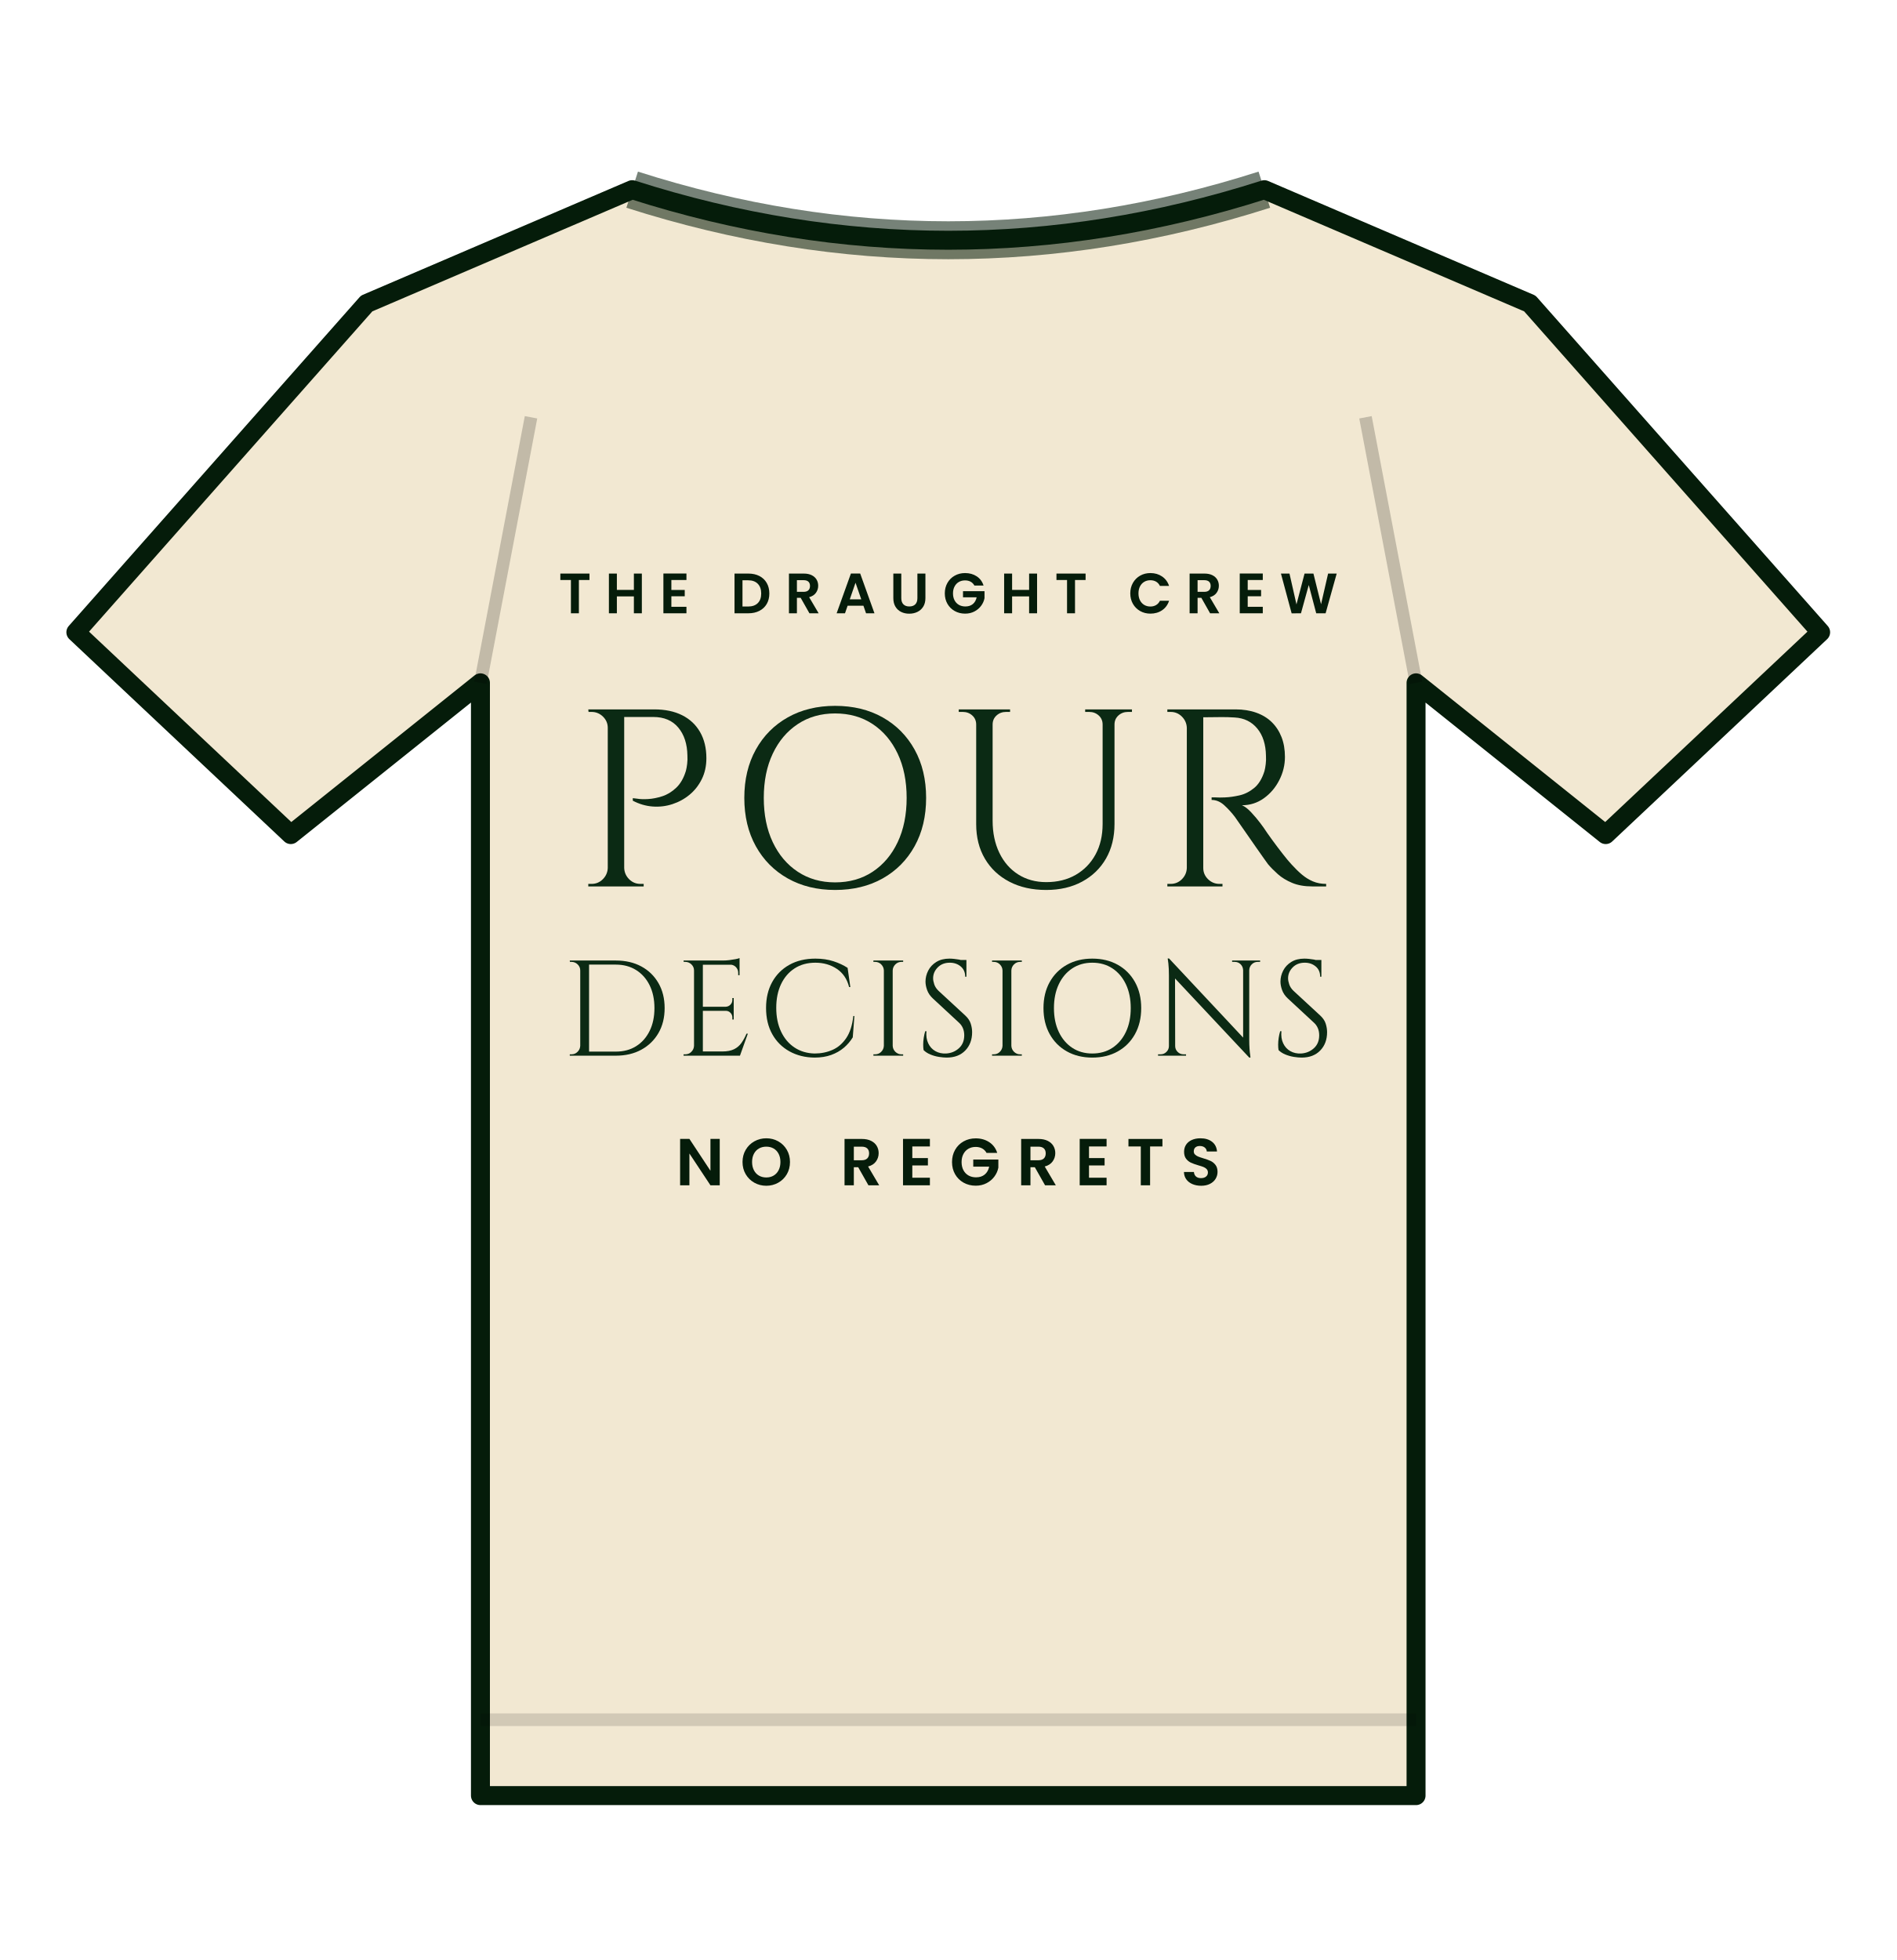
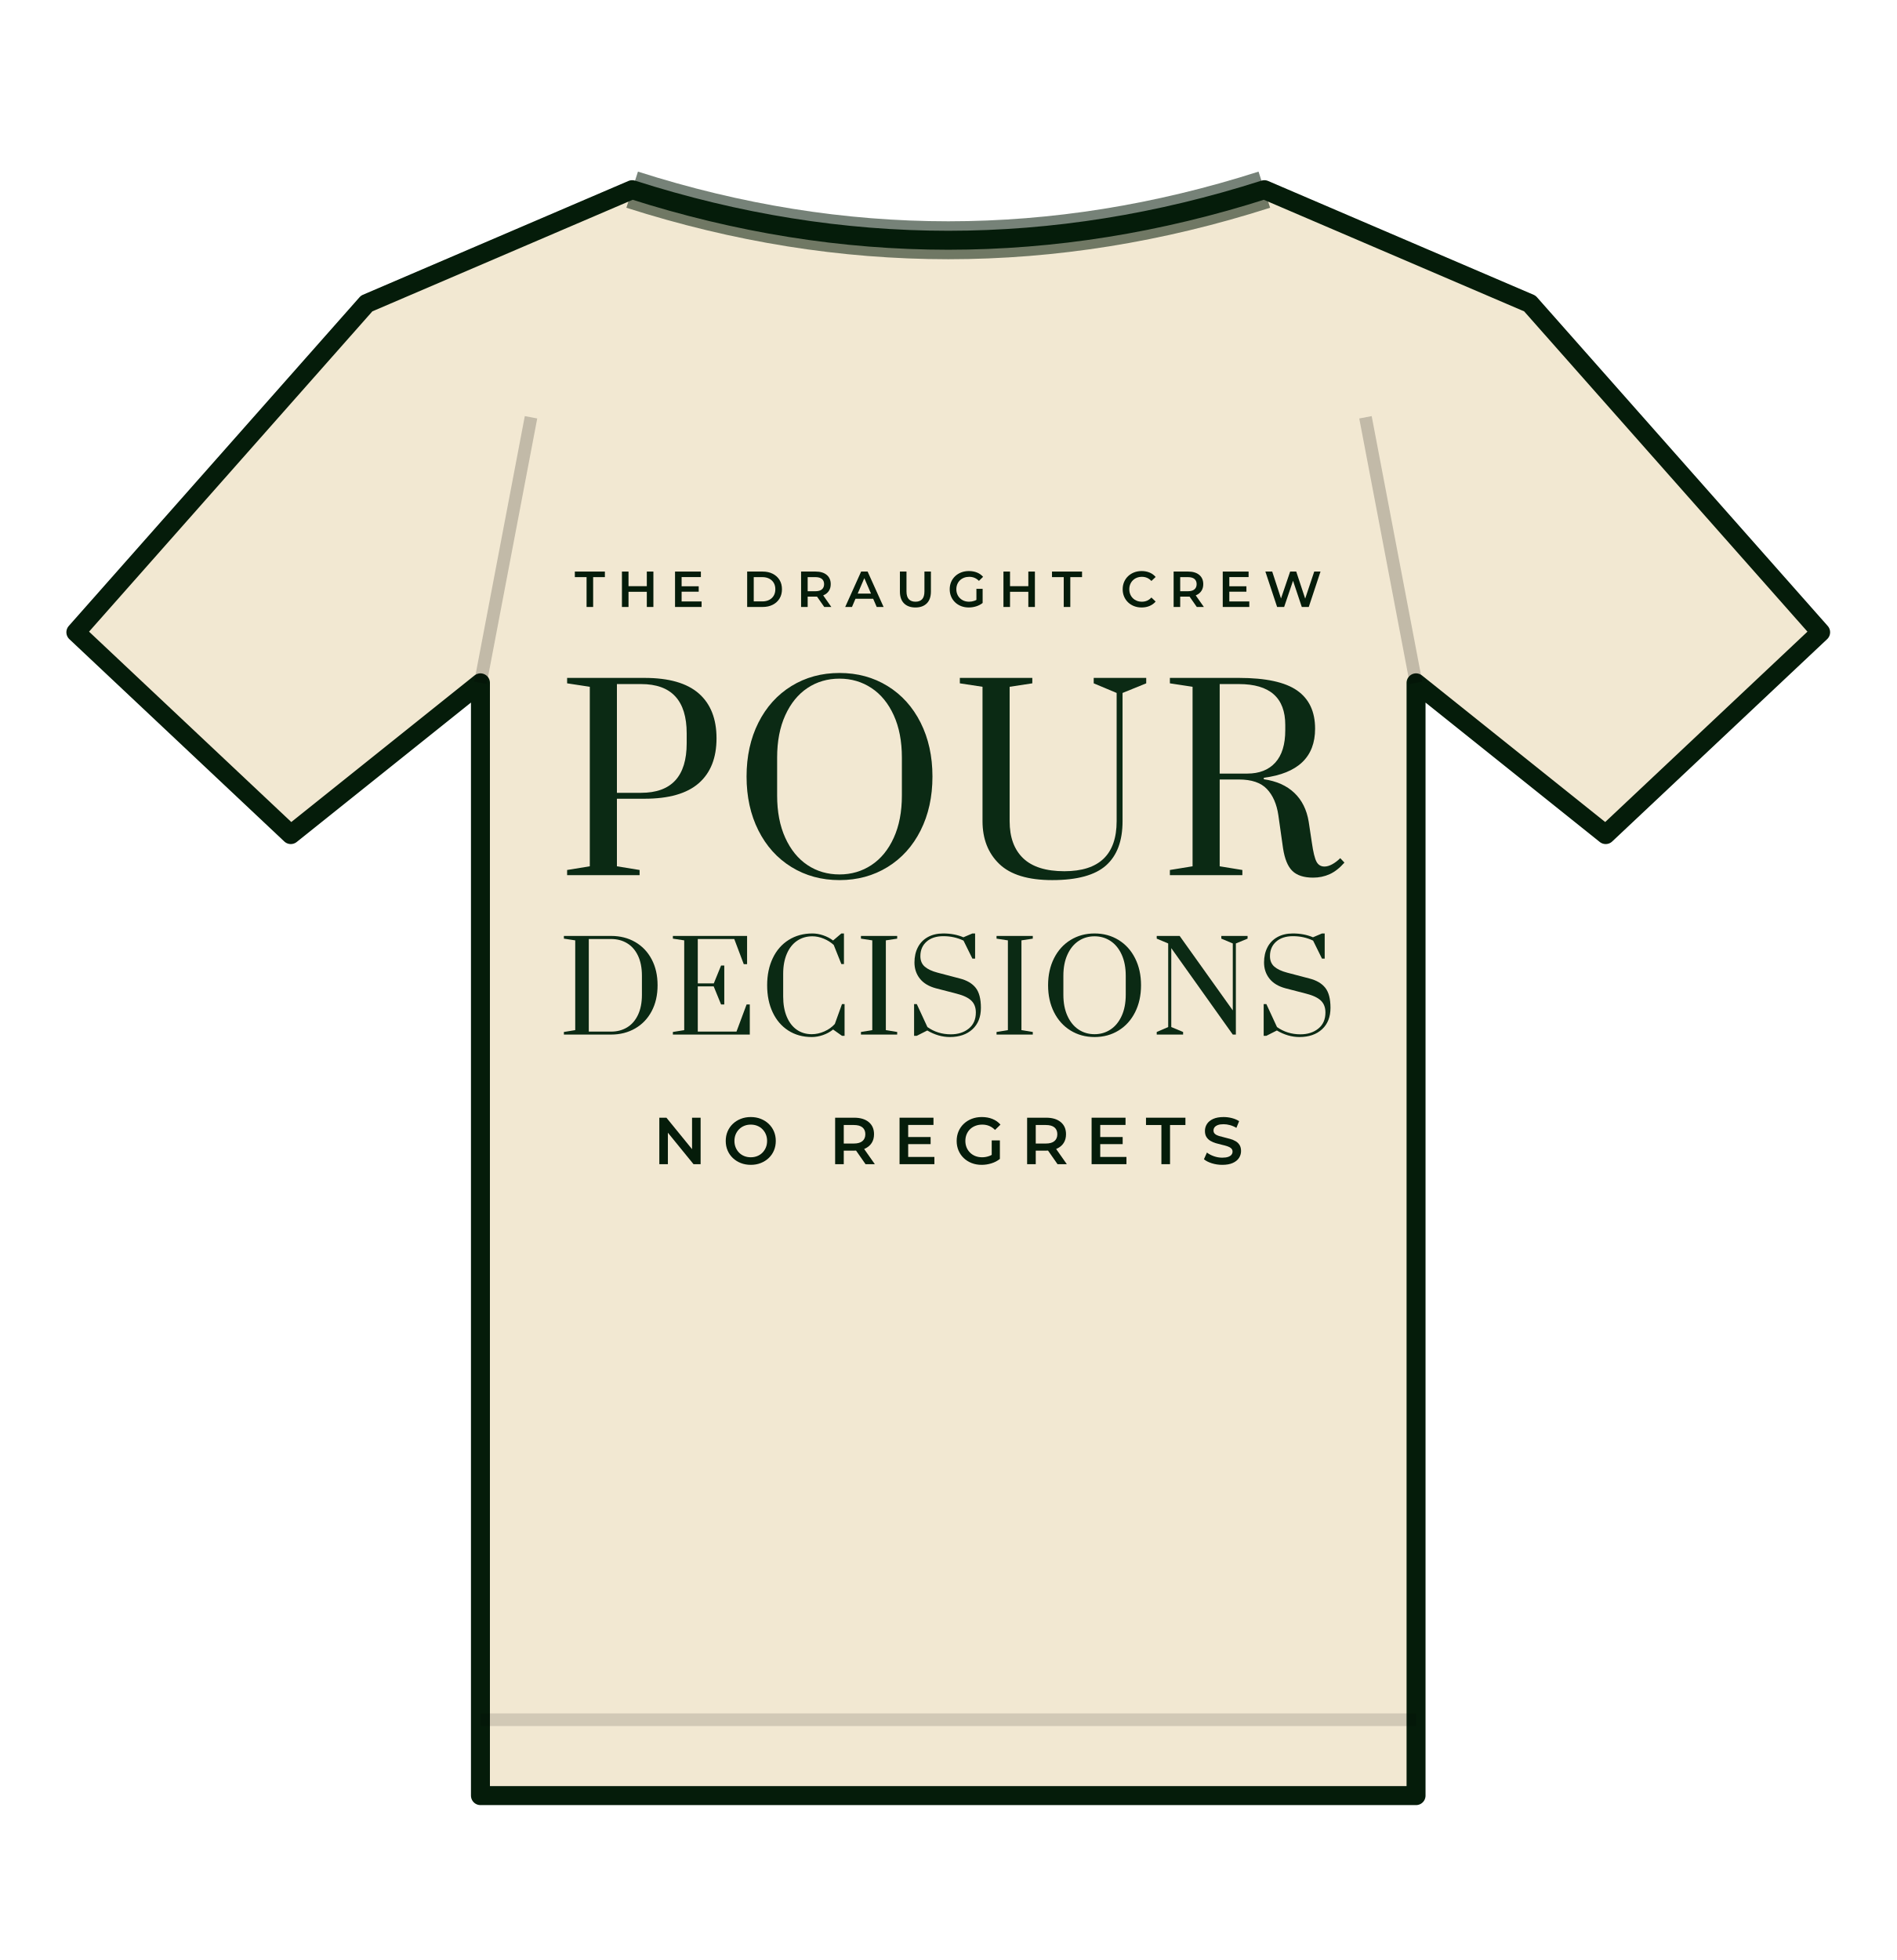
<svg xmlns="http://www.w3.org/2000/svg" viewBox="0 0 300 310">
  <path d="M100,30 L58,48 L12,100 L46,132 L76,108 L76,284 L224,284 L224,108 L254,132 L288,100 L242,48 L200,30 Q150,46 100,30 Z" fill="#F2E8D2" stroke="#051C0A" stroke-width="3" stroke-linejoin="round" />
  <path d="M76,108 L84,66 M224,108 L216,66" stroke="#00000033" stroke-width="2" fill="none" />
  <path d="M76,272 L224,272" stroke="#00000022" stroke-width="2" fill="none" />
  <path d="M100,30 Q150,46 200,30" fill="none" stroke="#051C0A" stroke-width="6" opacity=".55" />
  <g fill="#051C0A">
-     <path transform="translate(88.35 97) scale(0.009 -0.009)" d="M544 698V585H358V0H218V585H32V698Z" />
-     <path transform="translate(95.7 97) scale(0.009 -0.009)" d="M648 698V0H508V297H209V0H69V698H209V411H508V698Z" />
-     <path transform="translate(104.32 97) scale(0.009 -0.009)" d="M209 585V410H444V299H209V114H474V0H69V699H474V585Z" />
-     <path transform="translate(115.57 97) scale(0.009 -0.009)" d="M681 348Q681 243 635.5 164.5Q590 86 506.5 43Q423 0 313 0H69V698H313Q423 698 506.5 655Q590 612 635.5 532.5Q681 453 681 348ZM538 348Q538 457 478 518.5Q418 580 308 580H209V119H308Q418 119 478 179Q538 239 538 348Z" />
-     <path transform="translate(124.18 97) scale(0.009 -0.009)" d="M429 0 275 272H209V0H69V698H331Q412 698 469 669.5Q526 641 554.5 592.5Q583 544 583 484Q583 415 543 359.5Q503 304 424 283L591 0ZM209 377H326Q383 377 411 404.5Q439 432 439 481Q439 529 411 555.5Q383 582 326 582H209Z" />
-     <path transform="translate(132.11 97) scale(0.009 -0.009)" d="M497 133H219L173 0H26L277 699H440L691 0H543ZM459 245 358 537 257 245Z" />
-     <path transform="translate(140.71 97) scale(0.009 -0.009)" d="M207 698V266Q207 195 244 157.5Q281 120 348 120Q416 120 453 157.5Q490 195 490 266V698H631V267Q631 178 592.5 116.5Q554 55 489.5 24Q425 -7 346 -7Q268 -7 204.5 24Q141 55 104 116.5Q67 178 67 267V698Z" />
-     <path transform="translate(149.14 97) scale(0.009 -0.009)" d="M555 488Q531 532 489 555Q447 578 391 578Q329 578 281 550Q233 522 206 470Q179 418 179 350Q179 280 206.5 228Q234 176 283 148Q332 120 397 120Q477 120 528 162.5Q579 205 595 281H355V388H733V266Q719 193 673 131Q627 69 554.5 31.5Q482 -6 392 -6Q291 -6 209.5 39.5Q128 85 81.5 166Q35 247 35 350Q35 453 81.5 534.5Q128 616 209.5 661.5Q291 707 391 707Q509 707 596 649.5Q683 592 716 488Z" />
-     <path transform="translate(158.22 97) scale(0.009 -0.009)" d="M648 698V0H508V297H209V0H69V698H209V411H508V698Z" />
-     <path transform="translate(166.83 97) scale(0.009 -0.009)" d="M544 698V585H358V0H218V585H32V698Z" />
-     <path transform="translate(178.48 97) scale(0.009 -0.009)" d="M389 707Q506 707 594 647Q682 587 717 481H556Q532 531 488.5 556Q445 581 388 581Q327 581 279.5 552.5Q232 524 205.5 472Q179 420 179 350Q179 281 205.5 228.5Q232 176 279.5 147.5Q327 119 388 119Q445 119 488.5 144.5Q532 170 556 220H717Q682 113 594.5 53.5Q507 -6 389 -6Q289 -6 208.5 39.5Q128 85 81.5 166Q35 247 35 350Q35 453 81.5 534.5Q128 616 208.5 661.5Q289 707 389 707Z" />
-     <path transform="translate(187.56 97) scale(0.009 -0.009)" d="M429 0 275 272H209V0H69V698H331Q412 698 469 669.5Q526 641 554.5 592.5Q583 544 583 484Q583 415 543 359.5Q503 304 424 283L591 0ZM209 377H326Q383 377 411 404.5Q439 432 439 481Q439 529 411 555.5Q383 582 326 582H209Z" />
-     <path transform="translate(195.49 97) scale(0.009 -0.009)" d="M209 585V410H444V299H209V114H474V0H69V699H474V585Z" />
-     <path transform="translate(202.43 97) scale(0.009 -0.009)" d="M1002 698 807 0H642L511 497L374 0L210 -1L22 698H172L295 156L437 698H593L727 159L851 698Z" />
+     <path transform="translate(90.9 96) scale(0.008 -0.008)" d="M236 0V590H4V700H598V590H366V0Z" />
+     <path transform="translate(97.63 96) scale(0.008 -0.008)" d="M586 0V300H224V0H94V700H224V411H586V700H716V0Z" />
+     <path transform="translate(106.03 96) scale(0.008 -0.008)" d="M94 0V700H605V591H224V409H562V302H224V109H619V0Z" />
+     <path transform="translate(117.44 96) scale(0.008 -0.008)" d="M94 0V700H400Q514 700 600 656Q686 612 734 534Q782 456 782 350Q782 245 734 166.5Q686 88 600 44Q514 0 400 0ZM224 110H394Q472 110 530 140Q588 170 619.5 224Q651 278 651 350Q651 423 619.5 476.5Q588 530 530 560Q472 590 394 590H224Z" />
+     <path transform="translate(125.97 96) scale(0.008 -0.008)" d="M94 0V700H381Q521 700 600.5 634Q680 568 680 451Q680 374 644 318.5Q608 263 542 234Q537 231 531 229L692 0H552L409 205Q396 204 382 204H224V0ZM224 311H376Q462 311 505.5 348Q549 385 549 451Q549 518 505.5 554Q462 590 376 590H224Z" />
+     <path transform="translate(133.74 96) scale(0.008 -0.008)" d="M-5 0 310 700H438L754 0H618L548 162H198L129 0ZM505 264 373 570 242 264Z" />
+     <path transform="translate(141.65 96) scale(0.008 -0.008)" d="M395 -10Q251 -10 169.5 71Q88 152 88 305V700H218V310Q218 202 264.5 153Q311 104 396 104Q481 104 527 153Q573 202 573 310V700H701V305Q701 152 619.5 71Q538 -10 395 -10Z" />
+     <path transform="translate(149.88 96) scale(0.008 -0.008)" d="M421 -10Q339 -10 270.5 16.5Q202 43 151 91.5Q100 140 72 206Q44 272 44 350Q44 428 72 494Q100 560 151.5 608.5Q203 657 272 683.5Q341 710 423 710Q512 710 583.5 681Q655 652 704 596L622 516Q581 557 533.5 576.5Q486 596 429 596Q374 596 327 578Q280 560 246 527Q212 494 193.5 449Q175 404 175 350Q175 297 193.5 252Q212 207 246 173.5Q280 140 326 122Q372 104 428 104Q480 104 529 121Q551 128 572 140V358H695V79Q640 35 567.5 12.5Q495 -10 421 -10Z" />
+     <path transform="translate(157.98 96) scale(0.008 -0.008)" d="M586 0V300H224V0H94V700H224V411H586V700H716V0Z" />
+     <path transform="translate(166.38 96) scale(0.008 -0.008)" d="M236 0V590H4V700H598V590H366V0Z" />
+     <path transform="translate(177.24 96) scale(0.008 -0.008)" d="M418 -10Q338 -10 269.5 16.5Q201 43 150.5 91.5Q100 140 72 206Q44 272 44 350Q44 428 72 494Q100 560 151 608.5Q202 657 270 683.5Q338 710 419 710Q505 710 576 680.5Q647 651 696 593L612 514Q574 555 527 575.5Q480 596 425 596Q370 596 324.5 578Q279 560 245.5 527Q212 494 193.5 449Q175 404 175 350Q175 296 193.5 251Q212 206 245.5 173Q279 140 324.5 122Q370 104 425 104Q480 104 527 124.5Q574 145 612 187L696 107Q647 50 576 20Q505 -10 418 -10Z" />
+     <path transform="translate(184.9 96) scale(0.008 -0.008)" d="M94 0V700H381Q521 700 600.5 634Q680 568 680 451Q680 374 644 318.5Q608 263 542 234Q537 231 531 229L692 0H552L409 205Q396 204 382 204H224V0ZM224 311H376Q462 311 505.5 348Q549 385 549 451Q549 518 505.5 554Q462 590 376 590H224Z" />
+     <path transform="translate(192.67 96) scale(0.008 -0.008)" d="M94 0V700H605V591H224V409H562V302H224V109H619V0Z" />
+     <path transform="translate(199.95 96) scale(0.008 -0.008)" d="M259 0 27 700H162L336 168L517 700H637L814 165L993 700H1117L885 0H747L574 518L398 0Z" />
  </g>
  <g fill="#0B2A14">
-     <path transform="translate(90.66 140.2) scale(0.04 -0.04)" d="M137 73V627Q137 653 118 671.5Q99 690 73 690H61L60 700H321Q385 700 431 677Q477 654 502 610.5Q527 567 527 507Q527 461 509 424.5Q491 388 461 363Q431 338 393 325.5Q355 313 314.5 316Q274 319 236 339V349L253 347Q270 344 296.5 345.5Q323 347 352.5 356.5Q382 366 407.5 390Q433 414 446 457Q449 468 451 484.5Q453 501 452 517Q451 586 416 628Q381 670 317 670H202V73Q203 47 221.5 28.5Q240 10 266 10H279V0H60V10H73Q99 10 117.5 28.5Q136 47 137 73Z" />
-     <path transform="translate(114.94 140.2) scale(0.04 -0.04)" d="M429 714Q536 714 617 668.5Q698 623 743.5 541Q789 459 789 350Q789 241 743.5 159Q698 77 617 31.5Q536 -14 429 -14Q323 -14 242 31.5Q161 77 115.5 159Q70 241 70 350Q70 459 115.5 541Q161 623 242 668.5Q323 714 429 714ZM429 16Q514 16 577.5 58Q641 100 676.5 175Q712 250 712 350Q712 450 676.5 525Q641 600 577.5 642Q514 684 429 684Q345 684 281.5 642Q218 600 182.5 525Q147 450 147 350Q147 250 182.5 175Q218 100 281.5 58Q345 16 429 16Z" />
-     <path transform="translate(149.66 140.2) scale(0.04 -0.04)" d="M253 700V690H237Q215 690 199.5 676Q184 662 184 640V260Q184 188 210.5 133Q237 78 285 47.5Q333 17 396 17Q463 17 513 46Q563 75 591 126.5Q619 178 619 247V640Q619 662 603.5 676Q588 690 566 690H550V700H735V690H719Q697 690 681.5 676Q666 662 666 640V247Q666 169 632.5 110.5Q599 52 538 19Q477 -14 396 -14Q313 -14 250.5 18.5Q188 51 153.5 109.5Q119 168 119 246V640Q119 662 103.5 676Q88 690 66 690H50V700Z" />
-     <path transform="translate(182.26 140.2) scale(0.04 -0.04)" d="M137 73V627Q136 653 117.5 671.5Q99 690 73 690H60V700H330Q375 700 411.5 687Q448 674 473 649.5Q498 625 511.5 590.5Q525 556 525 512Q525 464 502.5 420Q480 376 441.5 348.5Q403 321 355 321Q372 314 392 292.5Q412 271 427 251L441 232Q454 212 474.5 184Q495 156 516 129Q537 102 552 86Q572 64 592 47Q612 30 635.5 20Q659 10 688 10V0H633Q587 0 553.5 14Q520 28 497 48.5Q474 69 458 88Q455 92 441.5 111Q428 130 409.5 156.5Q391 183 373 209Q355 235 342 253.5Q329 272 327 275Q308 300 285 321Q262 342 235 342V352H251Q266 351 288 352Q314 353 345 360Q376 367 403 389Q430 411 444 456Q447 467 449 483.5Q451 500 450 516Q449 584 415.5 624.5Q382 665 326 668Q298 670 268.5 669.5Q239 669 219 669H202V73Q202 47 221 28.5Q240 10 266 10H278V0H60V10H73Q99 10 117.5 28.5Q136 47 137 73Z" />
+     <path transform="translate(88.15 138.42) scale(0.039 -0.039)" d="M40 21 132 36V764L40 778V800H354Q502 800 574 737Q646 674 646 555Q646 436 574 373Q502 310 354 310H242V36L334 21V0H40ZM340 334Q525 334 525 535V575Q525 775 340 775H242V334Z" />
+     <path transform="translate(115.99 138.42) scale(0.039 -0.039)" d="M54 400Q54 523 102 618.5Q150 714 236 767Q322 820 431 820Q540 820 626 767Q712 714 760 618.5Q808 523 808 400Q808 277 760 181.5Q712 86 626 33Q540 -20 431 -20Q322 -20 236 33Q150 86 102 181.5Q54 277 54 400ZM684 323V477Q684 576 651 648.5Q618 721 560.5 759Q503 797 431 797Q358 797 301 759Q244 721 211 648.5Q178 576 178 477V323Q178 224 211 151.5Q244 79 301 41Q358 3 431 3Q503 3 560.5 41Q618 79 651 151.5Q684 224 684 323Z" />
+     <path transform="translate(150.78 138.42) scale(0.039 -0.039)" d="M119 219V764L27 778V800H321V778L229 764V219Q229 121 284 68.5Q339 16 451 16Q663 16 663 219V739L570 778V800H783V778L687 739V219Q687 99 620 39.5Q553 -20 402 -20Q255 -20 187 45.5Q119 111 119 219Z" />
+     <path transform="translate(183.5 138.42) scale(0.039 -0.039)" d="M499 109 480 243Q470 311 433.5 349.5Q397 388 320 388H242V36L334 21V0H40V21L132 36V764L40 778V800H320Q483 800 556 749Q629 698 629 594Q629 422 421 395V389Q498 378 544.5 334Q591 290 603 217L616 131Q624 75 634.5 55Q645 35 667 35Q682 35 699 44.5Q716 54 731 69L748 51Q719 18 688 4Q657 -10 621 -10Q565 -10 537 17Q509 44 499 109ZM354 412Q427 412 467.5 456.5Q508 501 508 588V609Q508 775 320 775H242V412Z" />
  </g>
  <g fill="#0B2A14">
-     <path transform="translate(88.84 166.97) scale(0.0215 -0.0215)" d="M399 700Q506 700 586.5 656.5Q667 613 712.5 534Q758 455 758 350Q758 245 712.5 166.5Q667 88 586.5 44Q506 0 399 0H60V10H73Q99 10 117.5 28.5Q136 47 137 73V627Q137 653 118 671.5Q99 690 73 690H61L60 700ZM202 670V30H399Q485 30 548.5 70Q612 110 647.5 182Q683 254 683 350Q683 446 647.5 518Q612 590 548 630Q484 670 399 670Z" />
-     <path transform="translate(106.84 166.97) scale(0.0215 -0.0215)" d="M533 162 475 0H60V10H73Q99 10 117.5 28.5Q136 47 137 73V627Q137 653 118 671.5Q99 690 73 690H61L60 700H350Q372 700 396.5 703Q421 706 442 710Q463 714 472 718V592H462V610Q462 634 445 652Q431 666 412 669H202V360H371Q391 361 405 375.5Q419 390 419 410V424H429V266H419V281Q419 301 405 315.5Q391 330 371 330H202V31H345Q398 31 431.5 47.5Q465 64 486 94Q507 124 523 162Z" />
-     <path transform="translate(119.89 166.97) scale(0.0215 -0.0215)" d="M710 292 698 135Q672 92 632.5 58.5Q593 25 539.5 5.5Q486 -14 417 -14Q313 -13 232 32Q151 77 105.5 158.5Q60 240 60 351Q60 460 105 541.5Q150 623 231.5 668.5Q313 714 423 714Q497 714 556.5 694.5Q616 675 660 646L680 505H671Q649 593 581 638.5Q513 684 423 684Q335 684 270.5 642.5Q206 601 170.5 526.5Q135 452 135 352Q135 252 170.5 177Q206 102 269.5 60Q333 18 417 16Q488 16 548.5 42.5Q609 69 650 129.5Q691 190 702 292Z" />
-     <path transform="translate(136.87 166.97) scale(0.0215 -0.0215)" d="M137 73V627Q136 653 117.5 671.5Q99 690 73 690H60V700H279V690H266Q240 690 221.5 671.5Q203 653 202 627V73Q203 47 221.5 28.5Q240 10 266 10H279V0H60V10H73Q99 10 117.5 28.5Q136 47 137 73Z" />
-     <path transform="translate(144.79 166.97) scale(0.0215 -0.0215)" d="M251 714Q267 714 285.5 712Q304 710 322 707Q328 705 334 704H376V581H367Q367 629 334 656.5Q301 684 254 684Q199 684 165 649.5Q131 615 131 569Q131 550 139.5 524.5Q148 499 171 477L368 295Q398 267 408 235Q418 203 418 173Q418 90 367.5 38Q317 -14 231 -14Q207 -14 174.5 -9Q142 -4 111.5 8.5Q81 21 61 41Q58 57 58 81Q58 105 62 131.5Q66 158 73 180H82Q77 129 95 91Q113 53 147.5 33.5Q182 14 226 16Q281 19 320.5 54.5Q360 90 360 150Q360 179 350 202.5Q340 226 321 243L129 421Q99 449 87 482.5Q75 516 75 545Q75 587 95 626Q115 665 154.5 689.5Q194 714 251 714Z" />
-     <path transform="translate(155.64 166.97) scale(0.0215 -0.0215)" d="M137 73V627Q136 653 117.5 671.5Q99 690 73 690H60V700H279V690H266Q240 690 221.5 671.5Q203 653 202 627V73Q203 47 221.5 28.5Q240 10 266 10H279V0H60V10H73Q99 10 117.5 28.5Q136 47 137 73Z" />
-     <path transform="translate(163.56 166.97) scale(0.0215 -0.0215)" d="M429 714Q536 714 617 668.5Q698 623 743.5 541Q789 459 789 350Q789 241 743.5 159Q698 77 617 31.5Q536 -14 429 -14Q323 -14 242 31.5Q161 77 115.5 159Q70 241 70 350Q70 459 115.5 541Q161 623 242 668.5Q323 714 429 714ZM429 16Q514 16 577.5 58Q641 100 676.5 175Q712 250 712 350Q712 450 676.5 525Q641 600 577.5 642Q514 684 429 684Q345 684 281.5 642Q218 600 182.5 525Q147 450 147 350Q147 250 182.5 175Q218 100 281.5 58Q345 16 429 16Z" />
-     <path transform="translate(182.22 166.97) scale(0.0215 -0.0215)" d="M126 715 671 133V629Q670 655 652.5 672.5Q635 690 609 690H590V700H796V690H778Q753 690 735 672.5Q717 655 716 629V114Q716 82 718 52.5Q720 23 723 5L725 -14H716L170 568L171 71Q171 46 189 28Q207 10 232 10H251V0H45V10H64Q89 10 107 28Q125 46 125 71V590Q125 641 121 678L116 715Z" />
-     <path transform="translate(200.94 166.97) scale(0.0215 -0.0215)" d="M251 714Q267 714 285.5 712Q304 710 322 707Q328 705 334 704H376V581H367Q367 629 334 656.5Q301 684 254 684Q199 684 165 649.5Q131 615 131 569Q131 550 139.5 524.5Q148 499 171 477L368 295Q398 267 408 235Q418 203 418 173Q418 90 367.5 38Q317 -14 231 -14Q207 -14 174.5 -9Q142 -4 111.5 8.5Q81 21 61 41Q58 57 58 81Q58 105 62 131.5Q66 158 73 180H82Q77 129 95 91Q113 53 147.5 33.5Q182 14 226 16Q281 19 320.5 54.5Q360 90 360 150Q360 179 350 202.5Q340 226 321 243L129 421Q99 449 87 482.5Q75 516 75 545Q75 587 95 626Q115 665 154.5 689.5Q194 714 251 714Z" />
+     <path transform="translate(88.42 163.63) scale(0.0195 -0.0195)" d="M40 21 132 36V764L40 778V800H423Q533 800 618.5 750.5Q704 701 752 610.5Q800 520 800 400Q800 280 752 189.5Q704 99 618 49.5Q532 0 423 0H40ZM423 24Q496 24 552.5 58Q609 92 641 159.5Q673 227 673 323V477Q673 573 641 640Q609 707 552.5 741Q496 775 423 775H242V24Z" />
+     <path transform="translate(105.66 163.63) scale(0.0195 -0.0195)" d="M40 0V21L132 36V764L40 778V800H642V571H615L538 775H242V415H372L431 560H457V244H431L371 391H242V24H556L638 244H664V0Z" />
+     <path transform="translate(120.3 163.63) scale(0.0195 -0.0195)" d="M54 400Q54 524 99.5 619.5Q145 715 228.5 767.5Q312 820 421 820Q464 820 508.5 805Q553 790 589 763L656 820H677V572H656L594 727Q559 759 512.5 778Q466 797 421 797Q351 797 297.5 761Q244 725 214 656Q184 587 184 492V309Q184 214 213 145Q242 76 294 39.5Q346 3 416 3Q467 3 518 25.5Q569 48 603 86L661 247H682V-10H661L589 41Q553 12 507 -4Q461 -20 416 -20Q307 -20 225 33Q143 86 98.5 181Q54 276 54 400Z" />
+     <path transform="translate(135.41 163.63) scale(0.0195 -0.0195)" d="M40 0V21L132 36V764L40 778V800H334V778L242 764V36L334 21V0Z" />
+     <path transform="translate(143.29 163.63) scale(0.0195 -0.0195)" d="M174 33 89 -10H67V247H89L175 61Q258 2 365 2Q453 2 510.5 48.5Q568 95 568 179Q568 240 531 275.5Q494 311 411 332L245 375Q158 398 114 453.5Q70 509 70 585Q70 654 97.5 707.5Q125 761 178 790.5Q231 820 304 820Q395 820 467 789L540 820H562V616H540L468 762Q393 798 305 798Q218 798 168 753.5Q118 709 118 636Q118 582 153.5 551Q189 520 258 502L437 455Q524 433 566.5 379.5Q609 326 609 217Q609 106 540.5 43Q472 -20 357 -20Q264 -20 174 33Z" />
+     <path transform="translate(156.86 163.63) scale(0.0195 -0.0195)" d="M40 0V21L132 36V764L40 778V800H334V778L242 764V36L334 21V0Z" />
+     <path transform="translate(164.74 163.63) scale(0.0195 -0.0195)" d="M54 400Q54 523 102 618.5Q150 714 236 767Q322 820 431 820Q540 820 626 767Q712 714 760 618.5Q808 523 808 400Q808 277 760 181.5Q712 86 626 33Q540 -20 431 -20Q322 -20 236 33Q150 86 102 181.5Q54 277 54 400ZM684 323V477Q684 576 651 648.5Q618 721 560.5 759Q503 797 431 797Q358 797 301 759Q244 721 211 648.5Q178 576 178 477V323Q178 224 211 151.5Q244 79 301 41Q358 3 431 3Q503 3 560.5 41Q618 79 651 151.5Q684 224 684 323Z" />
+     <path transform="translate(182.14 163.63) scale(0.0195 -0.0195)" d="M43 0V21L136 61V739L43 778V800H229L660 196V739L567 778V800H780V778L685 739V0H660L161 701V61L257 21V0Z" />
+     <path transform="translate(198.59 163.63) scale(0.0195 -0.0195)" d="M174 33 89 -10H67V247H89L175 61Q258 2 365 2Q453 2 510.5 48.5Q568 95 568 179Q568 240 531 275.5Q494 311 411 332L245 375Q158 398 114 453.5Q70 509 70 585Q70 654 97.5 707.5Q125 761 178 790.5Q231 820 304 820Q395 820 467 789L540 820H562V616H540L468 762Q393 798 305 798Q218 798 168 753.5Q118 709 118 636Q118 582 153.5 551Q189 520 258 502L437 455Q524 433 566.5 379.5Q609 326 609 217Q609 106 540.5 43Q472 -20 357 -20Q264 -20 174 33Z" />
  </g>
  <g fill="#051C0A">
-     <path transform="translate(106.86 187.47) scale(0.0105 -0.0105)" d="M666 0H526L209 479V0H69V699H209L526 219V699H666Z" />
-     <path transform="translate(117.09 187.47) scale(0.0105 -0.0105)" d="M35 351Q35 453 83 534.5Q131 616 213 662Q295 708 393 708Q492 708 573.5 662Q655 616 702.5 534.5Q750 453 750 351Q750 248 702.5 166.5Q655 85 573 39Q491 -7 393 -7Q295 -7 213 39Q131 85 83 166.5Q35 248 35 351ZM606 351Q606 421 579 473.5Q552 526 504 554Q456 582 393 582Q330 582 281.5 554Q233 526 206 473.5Q179 421 179 351Q179 281 206 228Q233 175 281.5 146.5Q330 118 393 118Q456 118 504 146.5Q552 175 579 228Q606 281 606 351Z" />
-     <path transform="translate(132.87 187.47) scale(0.0105 -0.0105)" d="M429 0 275 272H209V0H69V698H331Q412 698 469 669.5Q526 641 554.5 592.5Q583 544 583 484Q583 415 543 359.5Q503 304 424 283L591 0ZM209 377H326Q383 377 411 404.5Q439 432 439 481Q439 529 411 555.5Q383 582 326 582H209Z" />
-     <path transform="translate(142.12 187.47) scale(0.0105 -0.0105)" d="M209 585V410H444V299H209V114H474V0H69V699H474V585Z" />
-     <path transform="translate(150.23 187.47) scale(0.0105 -0.0105)" d="M555 488Q531 532 489 555Q447 578 391 578Q329 578 281 550Q233 522 206 470Q179 418 179 350Q179 280 206.5 228Q234 176 283 148Q332 120 397 120Q477 120 528 162.5Q579 205 595 281H355V388H733V266Q719 193 673 131Q627 69 554.5 31.5Q482 -6 392 -6Q291 -6 209.5 39.5Q128 85 81.5 166Q35 247 35 350Q35 453 81.5 534.5Q128 616 209.5 661.5Q291 707 391 707Q509 707 596 649.5Q683 592 716 488Z" />
-     <path transform="translate(160.81 187.47) scale(0.0105 -0.0105)" d="M429 0 275 272H209V0H69V698H331Q412 698 469 669.5Q526 641 554.5 592.5Q583 544 583 484Q583 415 543 359.5Q503 304 424 283L591 0ZM209 377H326Q383 377 411 404.5Q439 432 439 481Q439 529 411 555.5Q383 582 326 582H209Z" />
-     <path transform="translate(170.07 187.47) scale(0.0105 -0.0105)" d="M209 585V410H444V299H209V114H474V0H69V699H474V585Z" />
-     <path transform="translate(178.17 187.47) scale(0.0105 -0.0105)" d="M544 698V585H358V0H218V585H32V698Z" />
-     <path transform="translate(186.75 187.47) scale(0.0105 -0.0105)" d="M51 201H201Q204 158 231.5 133Q259 108 307 108Q356 108 384 131.5Q412 155 412 193Q412 224 393 244Q374 264 345.5 275.5Q317 287 267 301Q199 321 156.5 340.5Q114 360 83.5 399.5Q53 439 53 505Q53 567 84 613Q115 659 171 683.5Q227 708 299 708Q407 708 474.5 655.5Q542 603 549 509H395Q393 545 364.5 568.5Q336 592 289 592Q248 592 223.5 571Q199 550 199 510Q199 482 217.5 463.5Q236 445 263.5 433.5Q291 422 341 407Q409 387 452 367Q495 347 526 307Q557 267 557 202Q557 146 528 98Q499 50 443 21.5Q387 -7 310 -7Q237 -7 178.5 18Q120 43 86 90Q52 137 51 201Z" />
+     <path transform="translate(103.31 184.13) scale(0.0105 -0.0105)" d="M94 0V700H201L587 226V700H716V0H609L223 474V0Z" />
+     <path transform="translate(114.34 184.13) scale(0.0105 -0.0105)" d="M422 -10Q340 -10 271 17Q202 44 151 92.5Q100 141 72 206.5Q44 272 44 350Q44 428 72 493.5Q100 559 151 607.5Q202 656 271 683Q340 710 421 710Q503 710 571.5 683Q640 656 691 607.5Q742 559 770 493.5Q798 428 798 350Q798 272 770 206Q742 140 691 92Q640 44 571.5 17Q503 -10 422 -10ZM421 104Q474 104 519 122Q564 140 597 173.5Q630 207 648.5 251.5Q667 296 667 350Q667 404 648.5 448.5Q630 493 597 526.5Q564 560 519 578Q474 596 421 596Q368 596 323.5 578Q279 560 245.5 526.5Q212 493 193.5 448.5Q175 404 175 350Q175 297 193.5 252Q212 207 245 173.5Q278 140 323 122Q368 104 421 104Z" />
+     <path transform="translate(131.12 184.13) scale(0.0105 -0.0105)" d="M94 0V700H381Q521 700 600.5 634Q680 568 680 451Q680 374 644 318.5Q608 263 542 234Q537 231 531 229L692 0H552L409 205Q396 204 382 204H224V0ZM224 311H376Q462 311 505.5 348Q549 385 549 451Q549 518 505.5 554Q462 590 376 590H224Z" />
+     <path transform="translate(141.31 184.13) scale(0.0105 -0.0105)" d="M94 0V700H605V591H224V409H562V302H224V109H619V0Z" />
+     <path transform="translate(150.87 184.13) scale(0.0105 -0.0105)" d="M421 -10Q339 -10 270.5 16.5Q202 43 151 91.5Q100 140 72 206Q44 272 44 350Q44 428 72 494Q100 560 151.5 608.5Q203 657 272 683.5Q341 710 423 710Q512 710 583.5 681Q655 652 704 596L622 516Q581 557 533.5 576.5Q486 596 429 596Q374 596 327 578Q280 560 246 527Q212 494 193.5 449Q175 404 175 350Q175 297 193.5 252Q212 207 246 173.5Q280 140 326 122Q372 104 428 104Q480 104 529 121Q551 128 572 140V358H695V79Q640 35 567.5 12.5Q495 -10 421 -10Z" />
+     <path transform="translate(161.49 184.13) scale(0.0105 -0.0105)" d="M94 0V700H381Q521 700 600.5 634Q680 568 680 451Q680 374 644 318.5Q608 263 542 234Q537 231 531 229L692 0H552L409 205Q396 204 382 204H224V0ZM224 311H376Q462 311 505.5 348Q549 385 549 451Q549 518 505.5 554Q462 590 376 590H224Z" />
+     <path transform="translate(171.69 184.13) scale(0.0105 -0.0105)" d="M94 0V700H605V591H224V409H562V302H224V109H619V0Z" />
+     <path transform="translate(181.24 184.13) scale(0.0105 -0.0105)" d="M236 0V590H4V700H598V590H366V0Z" />
+     <path transform="translate(190.08 184.13) scale(0.0105 -0.0105)" d="M311 -10Q229 -10 154 13.5Q79 37 35 74L80 175Q122 142 184 120Q246 98 311 98Q366 98 400 110Q434 122 450 142.5Q466 163 466 189Q466 221 443 240.5Q420 260 383.5 271.5Q347 283 302.5 293Q258 303 213.5 316.5Q169 330 132.5 351.5Q96 373 73 409Q50 445 50 501Q50 558 80.5 605.5Q111 653 173.5 681.5Q236 710 332 710Q395 710 457 694Q519 678 565 648L524 547Q477 575 427 588.5Q377 602 331 602Q277 602 243.5 589Q210 576 194.5 555Q179 534 179 507Q179 475 201.5 455.5Q224 436 260.5 425Q297 414 342 403.5Q387 393 431.5 380Q476 367 512.5 346Q549 325 571.5 289Q594 253 594 198Q594 142 563.5 94.5Q533 47 470 18.5Q407 -10 311 -10Z" />
  </g>
</svg>
